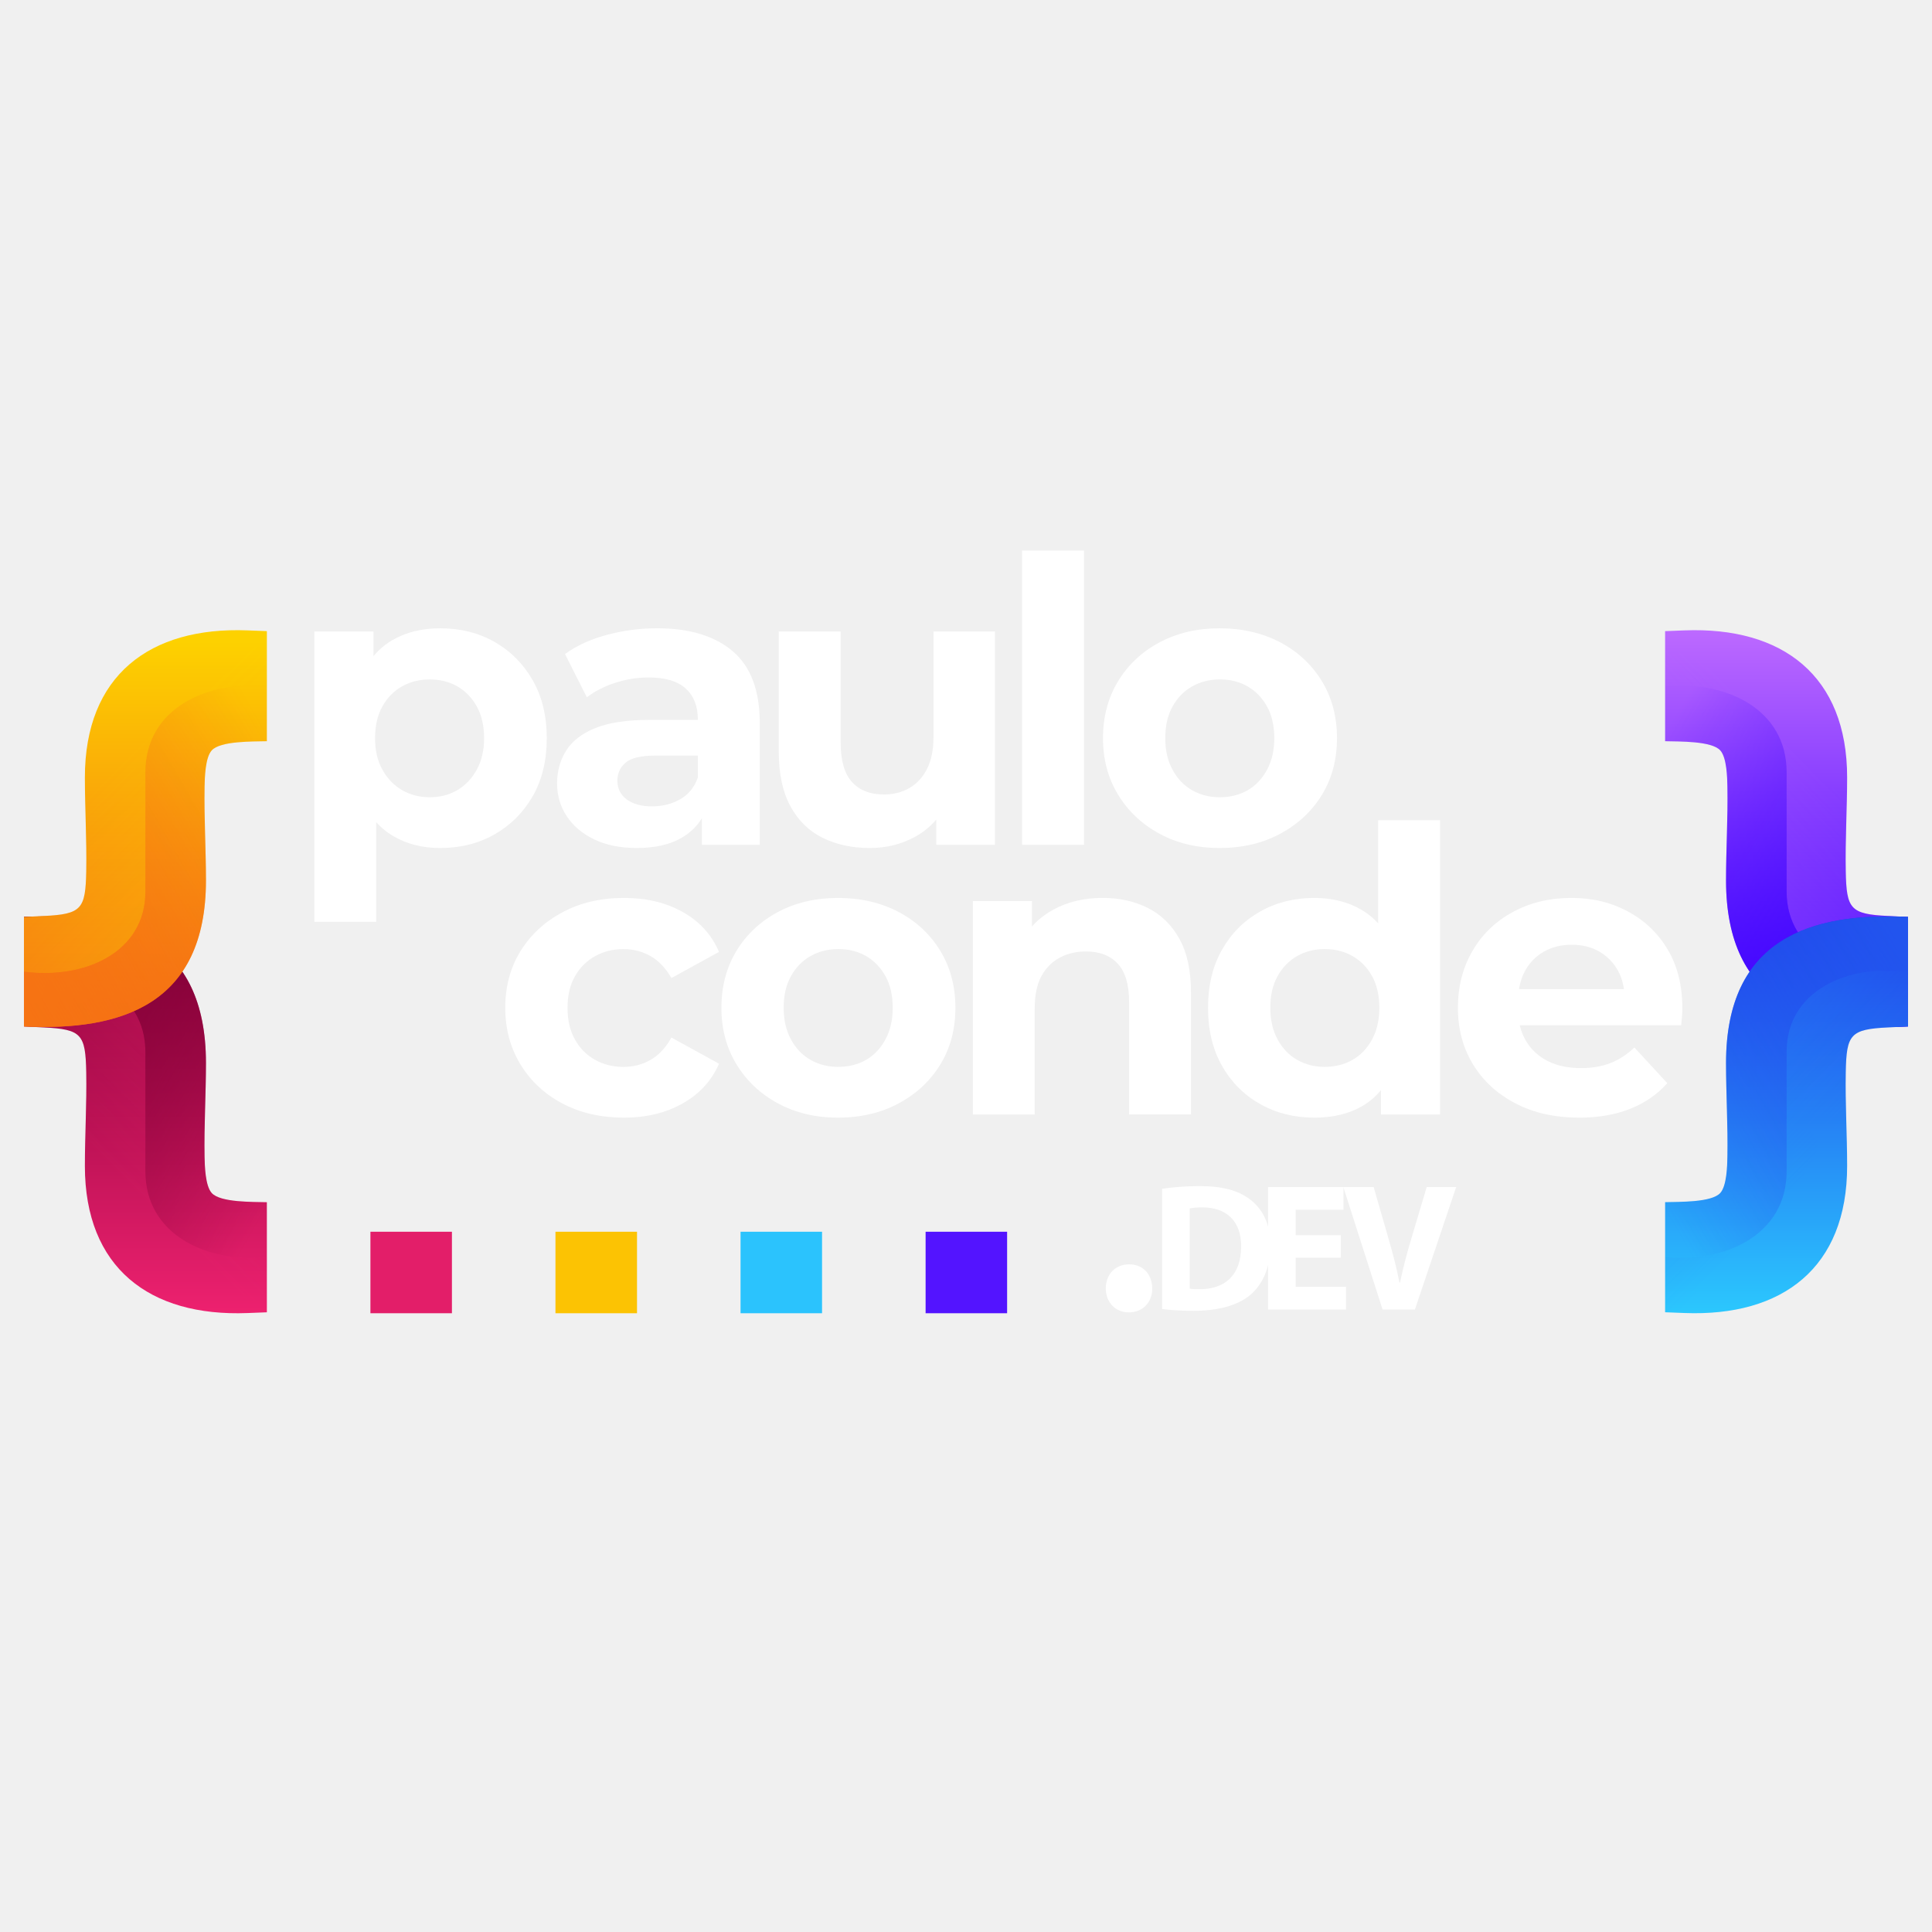
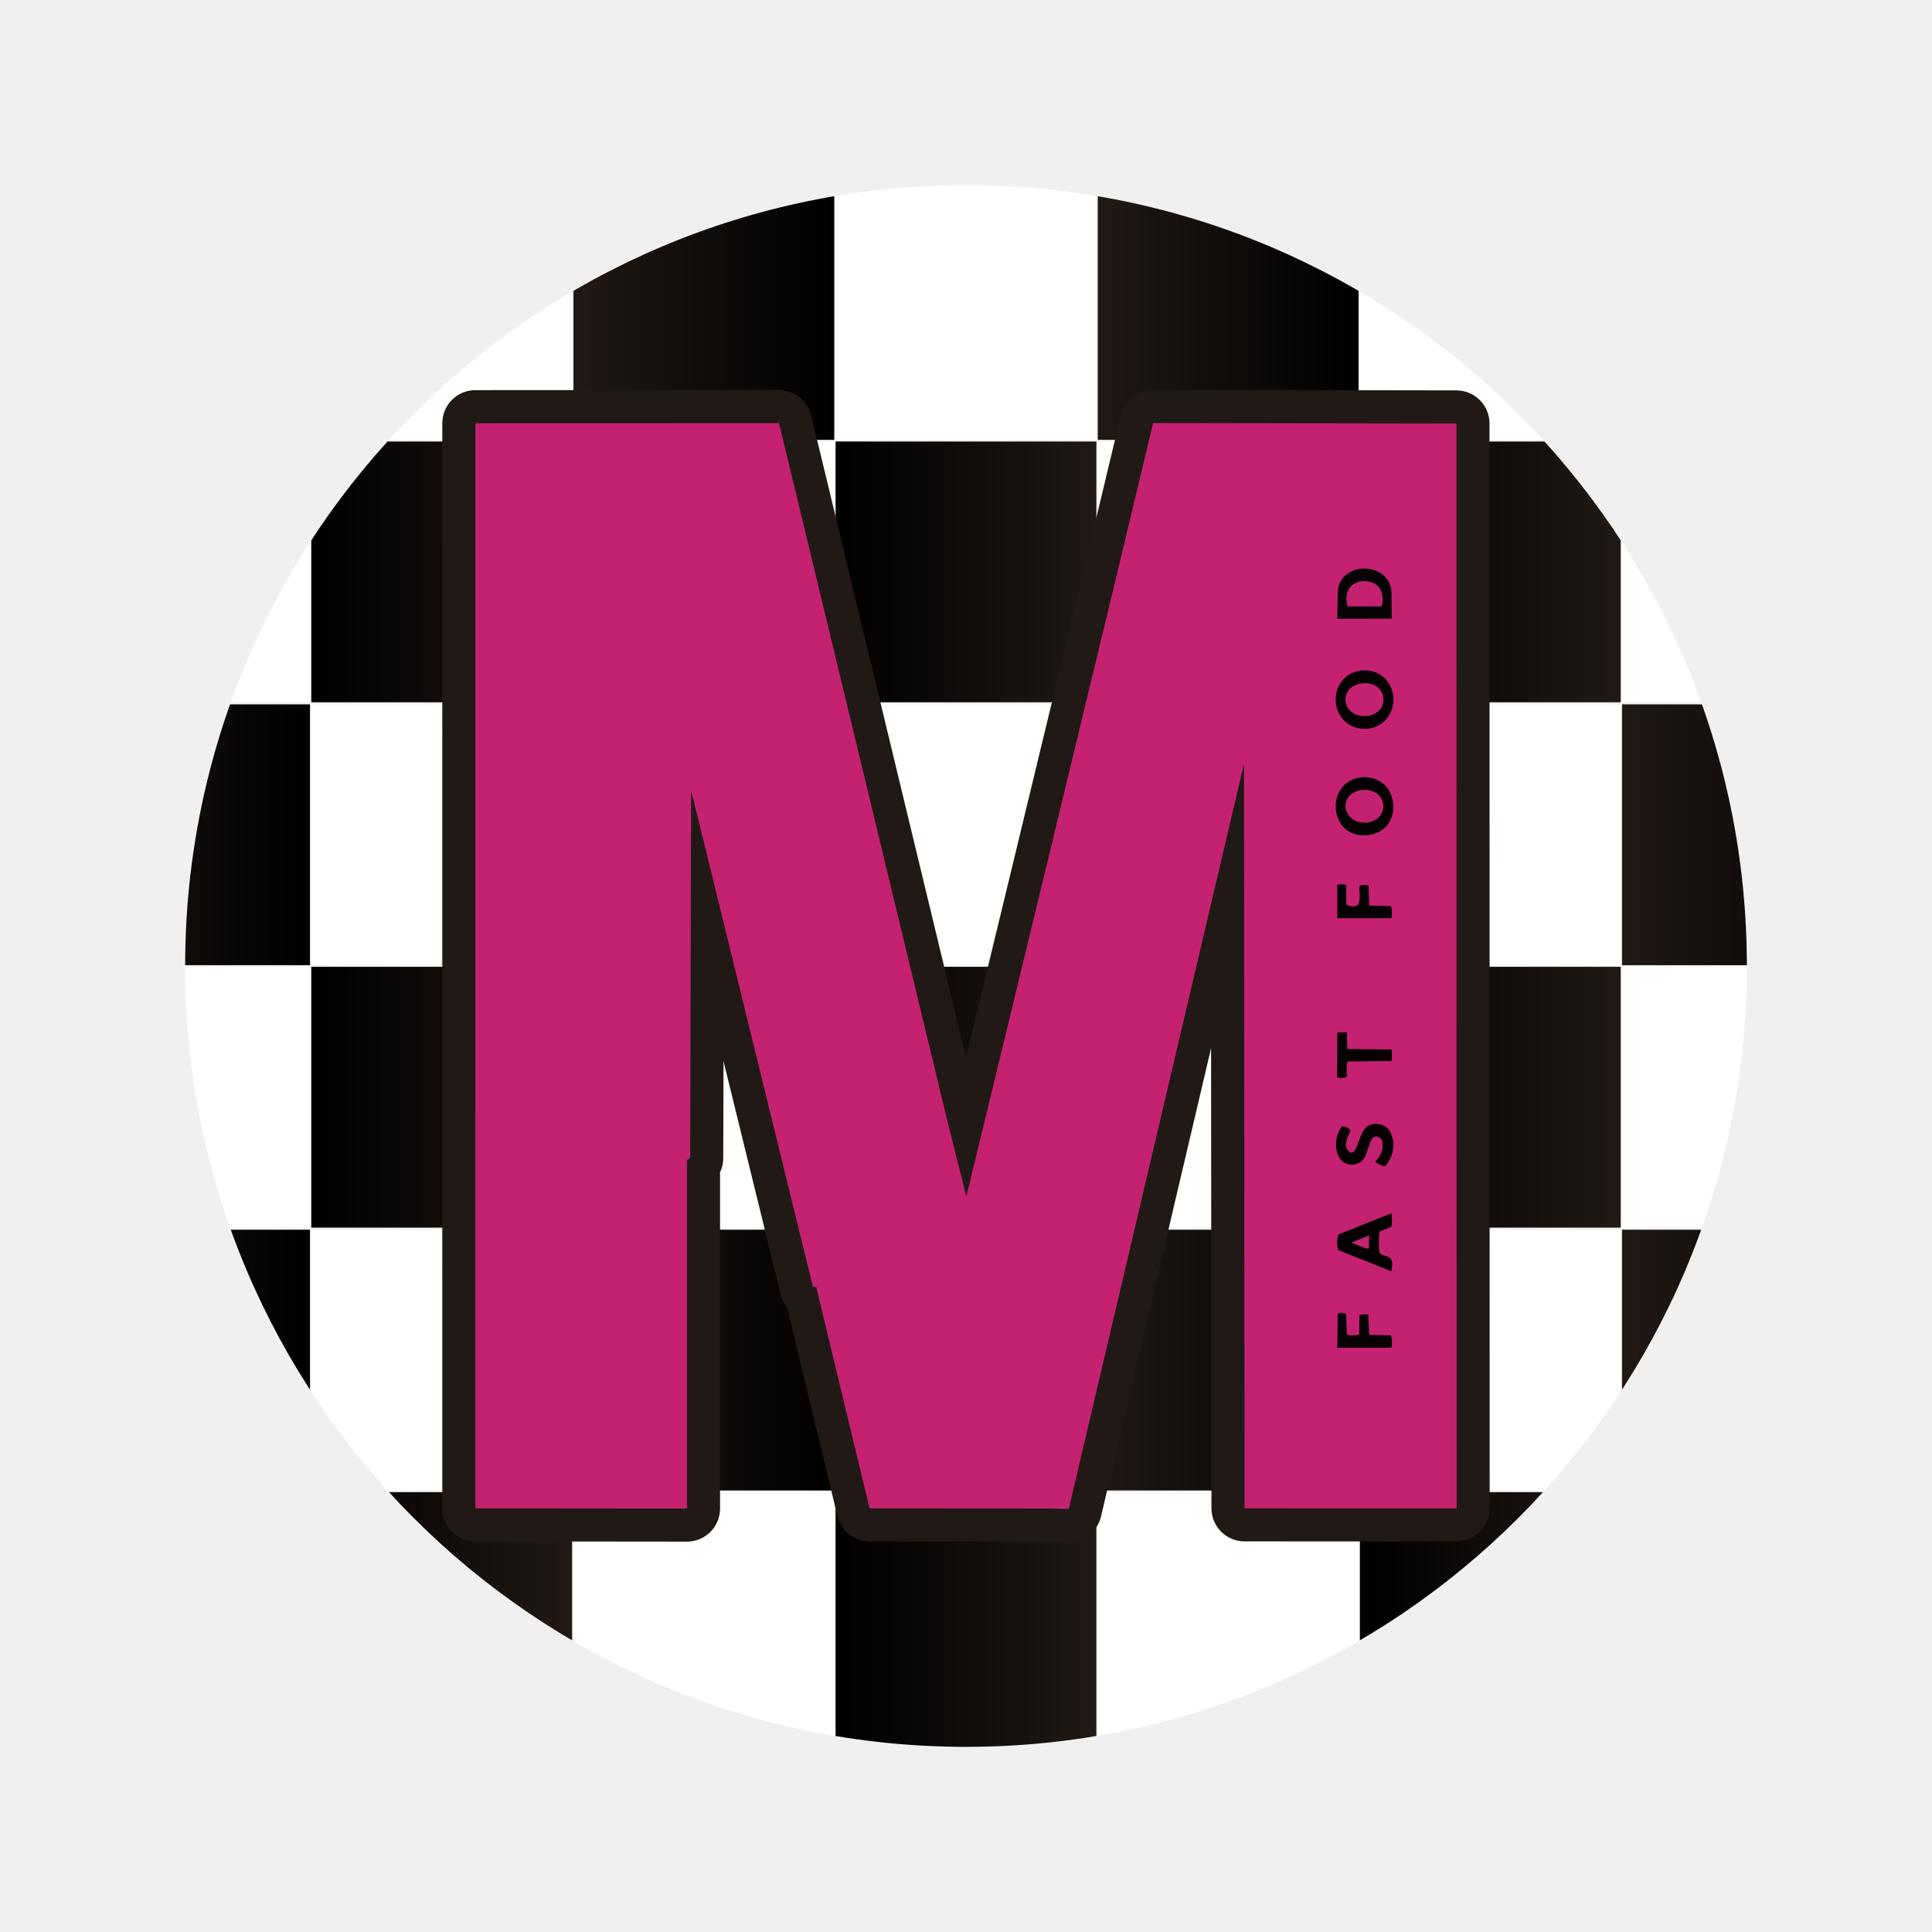
<svg xmlns="http://www.w3.org/2000/svg" xmlns:xlink="http://www.w3.org/1999/xlink" id="Layer_1" data-name="Layer 1" viewBox="0 0 1080 1080">
  <defs>
    <style>
      .cls-1 {
-         mask: url(#mask);
+         fill: none;
      }

      .cls-2 {
-         fill: #f67313;
-       }
- 
-       .cls-2, .cls-3, .cls-4, .cls-5, .cls-6, .cls-7, .cls-8, .cls-9 {
-         fill-rule: evenodd;
+         fill: #070203;
+       }
+ 
+       .cls-3 {
+         fill: #070102;
+       }
+ 
+       .cls-4 {
+         fill: #080103;
+       }
+ 
+       .cls-5 {
+         fill: #fff;
+       }
+ 
+       .cls-6 {
+         fill: url(#Degradado_sin_nombre_214);
+       }
+ 
+       .cls-7 {
+         fill: url(#Degradado_sin_nombre_214-14);
+       }
+ 
+       .cls-8 {
+         fill: url(#Degradado_sin_nombre_214-13);
+       }
+ 
+       .cls-9 {
+         fill: url(#Degradado_sin_nombre_214-12);
      }

      .cls-10 {
-         fill: #2bc3fd;
+         fill: url(#Degradado_sin_nombre_214-11);
      }

      .cls-11 {
-         fill: url(#linear-gradient-8);
+         fill: url(#Degradado_sin_nombre_214-15);
      }

      .cls-12 {
-         fill: url(#linear-gradient-7);
+         fill: url(#Degradado_sin_nombre_214-18);
      }

      .cls-13 {
-         fill: url(#linear-gradient-5);
+         fill: url(#Degradado_sin_nombre_214-17);
      }

      .cls-14 {
-         fill: url(#linear-gradient-6);
+         fill: url(#Degradado_sin_nombre_214-16);
      }

      .cls-15 {
-         fill: url(#linear-gradient-9);
+         fill: url(#Degradado_sin_nombre_214-21);
      }

      .cls-16 {
-         fill: url(#linear-gradient-4);
+         fill: url(#Degradado_sin_nombre_214-20);
      }

      .cls-17 {
-         fill: url(#linear-gradient-3);
+         fill: url(#Degradado_sin_nombre_214-10);
      }

      .cls-18 {
-         fill: url(#linear-gradient-2);
+         fill: url(#Degradado_sin_nombre_214-19);
      }

      .cls-19 {
-         fill: url(#linear-gradient);
+         fill: #090204;
      }

      .cls-20 {
-         mask: url(#mask-2);
+         fill: #c42271;
      }

      .cls-21 {
-         mask: url(#mask-3);
+         fill: #050102;
      }

      .cls-22 {
-         mask: url(#mask-4);
+         fill: #211915;
      }

      .cls-23 {
-         mask: url(#mask-5);
+         fill: url(#Degradado_sin_nombre_214-8);
      }

      .cls-24 {
-         mask: url(#mask-7);
+         fill: url(#Degradado_sin_nombre_214-7);
      }

      .cls-25 {
-         mask: url(#mask-6);
+         fill: url(#Degradado_sin_nombre_214-6);
      }

      .cls-26 {
-         mask: url(#mask-1);
-       }
- 
-       .cls-3 {
-         fill: #830037;
-       }
- 
-       .cls-4 {
-         fill: #2684f5;
+         fill: url(#Degradado_sin_nombre_214-4);
      }

      .cls-27 {
-         clip-path: url(#clippath-1);
+         fill: url(#Degradado_sin_nombre_214-5);
      }

      .cls-28 {
-         clip-path: url(#clippath-3);
+         fill: url(#Degradado_sin_nombre_214-3);
      }

      .cls-29 {
-         clip-path: url(#clippath-2);
+         fill: url(#Degradado_sin_nombre_214-2);
      }

      .cls-30 {
-         fill: #fcc303;
+         fill: url(#Degradado_sin_nombre_214-9);
      }

      .cls-31 {
-         fill: #fff;
+         fill: #070103;
      }

      .cls-32 {
-         clip-rule: evenodd;
-         fill: none;
-       }
- 
-       .cls-33 {
-         fill: url(#linear-gradient-10);
-       }
- 
-       .cls-34 {
-         fill: url(#linear-gradient-11);
-       }
- 
-       .cls-35 {
-         fill: url(#linear-gradient-12);
-       }
- 
-       .cls-5 {
-         fill: #eb206e;
-       }
- 
-       .cls-36 {
-         fill: #e31e69;
-       }
- 
-       .cls-6 {
-         fill: #25e;
-       }
- 
-       .cls-7 {
-         fill: #4004ff;
-       }
- 
-       .cls-8 {
-         fill: #b866ff;
-       }
- 
-       .cls-37 {
-         fill: #5314ff;
-       }
- 
-       .cls-38 {
        clip-path: url(#clippath);
-       }
- 
-       .cls-9 {
-         fill: #fdd000;
      }
    </style>
    <clipPath id="clippath">
-       <path class="cls-32" d="M13.39,512.58v61.22l11.08.54c21.22,1.01,23.33,3.87,23.74,25.06.31,17.34-.76,34.99-.76,52.42,0,56.82,36.12,84.32,90.96,82.18l10.77-.42v-61.54c-7.82-.23-26.04.25-30.86-5.17-3.61-4.06-3.85-15.16-3.97-20.22-.31-17.33.78-34.99.78-52.42,0-69.46-47.42-84.28-101.74-81.65" />
+       <circle class="cls-1" cx="540" cy="540" r="436.5" />
    </clipPath>
-     <linearGradient id="linear-gradient" x1="-1259.2" y1="586.36" x2="-1259.2" y2="366.56" gradientTransform="translate(-1177.91 1100.66) rotate(-180)" gradientUnits="userSpaceOnUse">
-       <stop offset="0" stop-color="#820036" />
-       <stop offset="1" stop-color="#ed216f" />
-     </linearGradient>
-     <linearGradient id="linear-gradient-2" x1="-1517.02" y1="1001.93" x2="-1337.27" y2="822.18" gradientTransform="translate(-1273.92 1478.39) rotate(-180)" gradientUnits="userSpaceOnUse">
-       <stop offset="0" stop-color="#fff" />
+     <linearGradient id="Degradado_sin_nombre_214" data-name="Degradado sin nombre 214" x1="27.5" y1="172.99" x2="173.27" y2="172.99" gradientUnits="userSpaceOnUse">
+       <stop offset="0" stop-color="#211915" />
      <stop offset="1" stop-color="#000" />
    </linearGradient>
-     <mask id="mask" x="13.39" y="542.42" width="135.79" height="191.69" maskUnits="userSpaceOnUse">
-       <rect class="cls-18" x="13.39" y="542.42" width="135.79" height="191.69" />
-     </mask>
-     <linearGradient id="linear-gradient-3" x1="-1264.51" y1="920.9" x2="-1435.99" y2="821.96" gradientTransform="translate(-1273.92 1476.31) rotate(-180)" xlink:href="#linear-gradient-2" />
-     <mask id="mask-1" x="13.39" y="512.29" width="135.79" height="190.9" maskUnits="userSpaceOnUse">
-       <rect class="cls-17" x="13.39" y="512.29" width="135.79" height="190.9" />
-     </mask>
-     <clipPath id="clippath-1">
-       <path class="cls-32" d="M13.39,573.8v-61.22l11.08-.54c21.22-1.01,23.33-3.88,23.74-25.05.31-17.34-.76-35-.76-52.42,0-56.83,36.12-84.33,90.96-82.18l10.77.42v61.53c-7.82.23-26.04-.25-30.86,5.17-3.61,4.05-3.85,15.16-3.97,20.2-.31,17.34.78,35,.78,52.42,0,69.47-47.42,84.29-101.74,81.65" />
-     </clipPath>
-     <linearGradient id="linear-gradient-4" x1="-1259.2" y1="526.59" x2="-1259.2" y2="742.19" gradientTransform="translate(-1177.91 1100.66) rotate(-180)" gradientUnits="userSpaceOnUse">
-       <stop offset="0" stop-color="#f56b15" />
-       <stop offset="1" stop-color="#fdd100" />
-     </linearGradient>
-     <linearGradient id="linear-gradient-5" x1="-1517.05" y1="855.46" x2="-1337.3" y2="1035.06" gradientTransform="translate(-1273.92 1465.28) rotate(-180)" xlink:href="#linear-gradient-2" />
-     <mask id="mask-2" x="13.39" y="352.27" width="135.79" height="191.68" maskUnits="userSpaceOnUse">
-       <rect class="cls-13" x="13.39" y="352.27" width="135.79" height="191.68" />
-     </mask>
-     <linearGradient id="linear-gradient-6" x1="-1264.5" y1="936.44" x2="-1435.99" y2="1035.39" gradientTransform="translate(-1273.92 1467.41) rotate(-180)" xlink:href="#linear-gradient-2" />
-     <mask id="mask-3" x="13.39" y="383.18" width="135.79" height="190.91" maskUnits="userSpaceOnUse">
-       <rect class="cls-14" x="13.39" y="383.18" width="135.79" height="190.91" />
-     </mask>
-     <clipPath id="clippath-2">
-       <path class="cls-32" d="M1066.61,573.8v-61.22l-11.09-.54c-21.23-1.02-23.34-3.88-23.73-25.06-.33-17.34.77-35,.77-52.41,0-56.83-36.12-84.33-90.97-82.18l-10.78.42v61.53c7.81.23,26.05-.25,30.87,5.17,3.61,4.05,3.86,15.16,3.95,20.2.33,17.34-.77,35-.77,52.42,0,69.47,47.43,84.29,101.74,81.65" />
-     </clipPath>
-     <linearGradient id="linear-gradient-7" x1="-2176.62" y1="526.45" x2="-2176.62" y2="747.71" gradientTransform="translate(-1177.91 1100.66) rotate(-180)" gradientUnits="userSpaceOnUse">
-       <stop offset="0" stop-color="#3a00ff" />
-       <stop offset="1" stop-color="#bc69ff" />
-     </linearGradient>
-     <linearGradient id="linear-gradient-8" x1="-2038.68" y1="855.45" x2="-2218.44" y2="1035.07" gradientTransform="translate(-1201.82 1465.28) rotate(-180)" xlink:href="#linear-gradient-2" />
-     <mask id="mask-4" x="930.81" y="352.26" width="135.79" height="191.69" maskUnits="userSpaceOnUse">
-       <rect class="cls-11" x="930.81" y="352.26" width="135.79" height="191.68" />
-     </mask>
-     <linearGradient id="linear-gradient-9" x1="-2291.23" y1="936.45" x2="-2119.74" y2="1035.4" gradientTransform="translate(-1201.82 1467.41) rotate(-180)" xlink:href="#linear-gradient-2" />
-     <mask id="mask-5" x="930.81" y="383.17" width="135.79" height="190.91" maskUnits="userSpaceOnUse">
-       <rect class="cls-15" x="930.81" y="383.18" width="135.79" height="190.91" />
-     </mask>
-     <clipPath id="clippath-3">
-       <path class="cls-32" d="M1066.61,512.58v61.22l-11.09.53c-21.23,1.01-23.34,3.88-23.73,25.06-.33,17.34.77,35,.77,52.42,0,56.82-36.12,84.32-90.97,82.17l-10.78-.42v-61.55c7.81-.23,26.05.26,30.87-5.16,3.61-4.06,3.86-15.17,3.95-20.22.33-17.34-.77-34.99-.77-52.42,0-69.46,47.43-84.3,101.74-81.65" />
-     </clipPath>
-     <linearGradient id="linear-gradient-10" x1="-2176.62" y1="613.64" x2="-2176.62" y2="350.17" gradientTransform="translate(-1177.91 1100.66) rotate(-180)" gradientUnits="userSpaceOnUse">
-       <stop offset="0" stop-color="#1e27e8" />
-       <stop offset="1" stop-color="#2cd2ff" />
-     </linearGradient>
-     <linearGradient id="linear-gradient-11" x1="-2291.23" y1="920.91" x2="-2119.74" y2="821.96" gradientTransform="translate(-1201.82 1476.31) rotate(-180)" xlink:href="#linear-gradient-2" />
-     <mask id="mask-6" x="930.81" y="512.28" width="135.79" height="190.91" maskUnits="userSpaceOnUse">
-       <rect class="cls-34" x="930.81" y="512.28" width="135.79" height="190.91" />
-     </mask>
-     <linearGradient id="linear-gradient-12" x1="-2038.73" y1="1001.93" x2="-2218.48" y2="822.18" gradientTransform="translate(-1201.82 1478.39) rotate(-180)" xlink:href="#linear-gradient-2" />
-     <mask id="mask-7" x="930.81" y="542.42" width="135.79" height="191.69" maskUnits="userSpaceOnUse">
-       <rect class="cls-35" x="930.81" y="542.42" width="135.79" height="191.69" />
-     </mask>
+     <linearGradient id="Degradado_sin_nombre_214-2" data-name="Degradado sin nombre 214" y1="466.65" y2="466.65" xlink:href="#Degradado_sin_nombre_214" />
+     <linearGradient id="Degradado_sin_nombre_214-3" data-name="Degradado sin nombre 214" y1="760.3" y2="760.3" xlink:href="#Degradado_sin_nombre_214" />
+     <linearGradient id="Degradado_sin_nombre_214-4" data-name="Degradado sin nombre 214" x1="-5834.13" y1="3677.59" x2="-5688.36" y2="3677.59" gradientTransform="translate(6008.169 -2770.576)" xlink:href="#Degradado_sin_nombre_214" />
+     <linearGradient id="Degradado_sin_nombre_214-5" data-name="Degradado sin nombre 214" x1="-5834.13" y1="3971.25" x2="-5688.36" y2="3971.25" gradientTransform="translate(6008.169 -3357.893)" xlink:href="#Degradado_sin_nombre_214" />
+     <linearGradient id="Degradado_sin_nombre_214-6" data-name="Degradado sin nombre 214" x1="-5834.13" y1="4264.9" x2="-5688.36" y2="4264.9" gradientTransform="translate(6008.169 -3945.209)" xlink:href="#Degradado_sin_nombre_214" />
+     <linearGradient id="Degradado_sin_nombre_214-7" data-name="Degradado sin nombre 214" x1="320.58" x2="466.34" xlink:href="#Degradado_sin_nombre_214" />
+     <linearGradient id="Degradado_sin_nombre_214-8" data-name="Degradado sin nombre 214" x1="320.58" y1="466.65" x2="466.34" y2="466.65" xlink:href="#Degradado_sin_nombre_214" />
+     <linearGradient id="Degradado_sin_nombre_214-9" data-name="Degradado sin nombre 214" x1="320.58" y1="760.3" x2="466.34" y2="760.3" xlink:href="#Degradado_sin_nombre_214" />
+     <linearGradient id="Degradado_sin_nombre_214-10" data-name="Degradado sin nombre 214" x1="-5541.05" y1="3677.59" x2="-5395.28" y2="3677.59" gradientTransform="translate(6008.169 -2770.576)" xlink:href="#Degradado_sin_nombre_214" />
+     <linearGradient id="Degradado_sin_nombre_214-11" data-name="Degradado sin nombre 214" x1="-5541.05" y1="3971.25" x2="-5395.28" y2="3971.25" gradientTransform="translate(6008.169 -3357.893)" xlink:href="#Degradado_sin_nombre_214" />
+     <linearGradient id="Degradado_sin_nombre_214-12" data-name="Degradado sin nombre 214" x1="-5541.05" y1="4264.9" x2="-5395.28" y2="4264.9" gradientTransform="translate(6008.169 -3945.209)" xlink:href="#Degradado_sin_nombre_214" />
+     <linearGradient id="Degradado_sin_nombre_214-13" data-name="Degradado sin nombre 214" x1="613.66" x2="759.42" xlink:href="#Degradado_sin_nombre_214" />
+     <linearGradient id="Degradado_sin_nombre_214-14" data-name="Degradado sin nombre 214" x1="613.66" y1="466.65" x2="759.42" y2="466.65" xlink:href="#Degradado_sin_nombre_214" />
+     <linearGradient id="Degradado_sin_nombre_214-15" data-name="Degradado sin nombre 214" x1="613.66" y1="760.3" x2="759.42" y2="760.3" xlink:href="#Degradado_sin_nombre_214" />
+     <linearGradient id="Degradado_sin_nombre_214-16" data-name="Degradado sin nombre 214" x1="-5247.97" y1="3677.59" x2="-5102.2" y2="3677.59" gradientTransform="translate(6008.169 -2770.576)" xlink:href="#Degradado_sin_nombre_214" />
+     <linearGradient id="Degradado_sin_nombre_214-17" data-name="Degradado sin nombre 214" x1="-5247.97" y1="3971.25" x2="-5102.2" y2="3971.25" gradientTransform="translate(6008.169 -3357.893)" xlink:href="#Degradado_sin_nombre_214" />
+     <linearGradient id="Degradado_sin_nombre_214-18" data-name="Degradado sin nombre 214" x1="-5247.97" y1="4264.9" x2="-5102.2" y2="4264.9" gradientTransform="translate(6008.169 -3945.209)" xlink:href="#Degradado_sin_nombre_214" />
+     <linearGradient id="Degradado_sin_nombre_214-19" data-name="Degradado sin nombre 214" x1="906.73" x2="1052.5" xlink:href="#Degradado_sin_nombre_214" />
+     <linearGradient id="Degradado_sin_nombre_214-20" data-name="Degradado sin nombre 214" x1="906.73" y1="466.65" x2="1052.5" y2="466.65" xlink:href="#Degradado_sin_nombre_214" />
+     <linearGradient id="Degradado_sin_nombre_214-21" data-name="Degradado sin nombre 214" x1="906.73" y1="760.3" x2="1052.5" y2="760.3" xlink:href="#Degradado_sin_nombre_214" />
  </defs>
-   <g>
-     <path class="cls-31" d="M175.73,515.28v-162.29h33.03v24.39l-.67,35.47,2.22,35.25v67.18h-34.59ZM246.01,474.04c-9.9,0-18.62-2.22-26.16-6.65-7.54-4.43-13.41-11.2-17.62-20.29s-6.32-20.58-6.32-34.47,2-25.57,5.99-34.59c3.99-9.01,9.79-15.74,17.4-20.17,7.61-4.43,16.52-6.65,26.72-6.65,11.38,0,21.54,2.55,30.48,7.65,8.94,5.1,16.04,12.23,21.28,21.39,5.24,9.17,7.87,19.95,7.87,32.37s-2.63,23.39-7.87,32.48c-5.25,9.09-12.34,16.18-21.28,21.28-8.94,5.1-19.1,7.65-30.48,7.65ZM240.25,445.66c5.76,0,10.9-1.33,15.41-3.99,4.51-2.66,8.13-6.46,10.86-11.42,2.73-4.95,4.1-10.83,4.1-17.62s-1.37-12.86-4.1-17.74c-2.74-4.88-6.36-8.61-10.86-11.2-4.51-2.58-9.64-3.88-15.41-3.88s-10.94,1.3-15.52,3.88c-4.58,2.59-8.24,6.32-10.97,11.2-2.74,4.88-4.1,10.79-4.1,17.74s1.36,12.67,4.1,17.62c2.73,4.95,6.39,8.76,10.97,11.42,4.58,2.66,9.75,3.99,15.52,3.99Z" />
-     <path class="cls-31" d="M355.97,474.04c-9.17,0-17.07-1.59-23.72-4.77-6.65-3.18-11.79-7.5-15.41-12.97-3.62-5.47-5.43-11.6-5.43-18.4s1.74-13.12,5.21-18.51c3.47-5.39,8.98-9.57,16.52-12.53,7.54-2.96,17.44-4.43,29.71-4.43h31.48v19.95h-27.93c-8.13,0-13.71,1.33-16.74,3.99-3.03,2.66-4.54,5.99-4.54,9.98,0,4.43,1.74,7.95,5.21,10.53,3.47,2.59,8.16,3.88,14.08,3.88s11.2-1.33,15.85-3.99c4.66-2.66,7.94-6.72,9.87-12.19l5.32,16.18c-2.52,7.39-7.09,13.12-13.75,17.18-6.65,4.07-15.22,6.1-25.72,6.1ZM392.33,472.27v-23.28l-2.22-5.1v-41.68c0-7.39-2.26-13.15-6.76-17.29-4.51-4.14-11.42-6.21-20.73-6.21-6.36,0-12.6,1-18.73,2.99-6.13,2-11.42,4.69-15.85,8.09l-12.19-24.17c6.5-4.73,14.33-8.31,23.5-10.75,9.16-2.44,18.47-3.66,27.93-3.66,18.18,0,32.29,4.29,42.35,12.86,10.05,8.57,15.08,21.95,15.08,40.13v68.06h-32.37Z" />
-     <path class="cls-31" d="M486.33,474.04c-10.05,0-18.92-1.92-26.6-5.76-7.69-3.84-13.67-9.75-17.96-17.74-4.29-7.98-6.43-18.03-6.43-30.15v-67.4h34.59v62.08c0,10.05,2.11,17.4,6.32,22.06,4.21,4.66,10.16,6.98,17.85,6.98,5.32,0,10.05-1.18,14.19-3.55,4.14-2.36,7.43-5.91,9.87-10.64,2.44-4.73,3.66-10.64,3.66-17.74v-59.19h34.36v119.28h-32.81v-33.03l5.99,9.75c-4.14,8.28-10.05,14.52-17.74,18.73-7.69,4.21-16.11,6.32-25.27,6.32Z" />
-     <path class="cls-31" d="M571.35,472.27v-164.5h34.59v164.5h-34.59Z" />
-     <path class="cls-31" d="M681.76,474.04c-12.56,0-23.76-2.66-33.59-7.98-9.83-5.32-17.55-12.6-23.17-21.84-5.62-9.24-8.42-19.77-8.42-31.59s2.81-22.58,8.42-31.81c5.62-9.23,13.34-16.48,23.17-21.73,9.83-5.24,21.02-7.87,33.59-7.87s24.02,2.63,33.92,7.87c9.9,5.25,17.66,12.49,23.28,21.73,5.62,9.24,8.42,19.84,8.42,31.81s-2.81,22.54-8.42,31.7c-5.62,9.17-13.38,16.41-23.28,21.73-9.9,5.32-21.21,7.98-33.92,7.98ZM681.76,445.66c5.91,0,11.12-1.29,15.63-3.88,4.51-2.58,8.13-6.39,10.86-11.42,2.73-5.02,4.1-10.94,4.1-17.74s-1.37-12.86-4.1-17.74c-2.74-4.88-6.36-8.61-10.86-11.2-4.51-2.58-9.64-3.88-15.41-3.88s-10.94,1.3-15.52,3.88c-4.58,2.59-8.24,6.32-10.97,11.2-2.74,4.88-4.1,10.79-4.1,17.74s1.36,12.71,4.1,17.74c2.73,5.03,6.39,8.83,10.97,11.42,4.58,2.59,9.68,3.88,15.3,3.88Z" />
+   <g class="cls-32">
+     <g>
+       <g>
+         <rect class="cls-5" x="27.5" y="246.81" width="145.77" height="145.77" />
+         <rect class="cls-5" x="27.5" y="540.47" width="145.77" height="145.77" />
+         <rect class="cls-5" x="27.5" y="834.13" width="145.77" height="145.77" />
+         <rect class="cls-5" x="174.04" y="687.42" width="145.77" height="145.77" transform="translate(493.8403 1520.61) rotate(-180)" />
+         <rect class="cls-5" x="174.04" y="393.76" width="145.77" height="145.77" transform="translate(493.84 933.29) rotate(-180)" />
+         <rect class="cls-5" x="174.04" y="100.1" width="145.77" height="145.77" transform="translate(493.84 345.98) rotate(-180)" />
+         <rect class="cls-5" x="320.58" y="246.81" width="145.77" height="145.77" />
+         <rect class="cls-5" x="320.58" y="540.47" width="145.77" height="145.77" />
+         <rect class="cls-5" x="320.58" y="834.13" width="145.77" height="145.77" />
+         <rect class="cls-5" x="467.12" y="687.42" width="145.77" height="145.77" transform="translate(1080 1520.61) rotate(-180)" />
+         <rect class="cls-5" x="467.12" y="393.76" width="145.77" height="145.77" transform="translate(1080 933.2934) rotate(-180)" />
+         <rect class="cls-5" x="467.12" y="100.1" width="145.77" height="145.77" transform="translate(1080 345.977) rotate(-180)" />
+         <rect class="cls-5" x="613.66" y="246.81" width="145.77" height="145.77" />
+         <rect class="cls-5" x="613.66" y="540.47" width="145.77" height="145.77" />
+         <rect class="cls-5" x="613.66" y="834.13" width="145.77" height="145.77" />
+         <rect class="cls-5" x="760.19" y="687.42" width="145.77" height="145.77" transform="translate(1666.16 1520.61) rotate(-180)" />
+         <rect class="cls-5" x="760.19" y="393.76" width="145.77" height="145.77" transform="translate(1666.16 933.2934) rotate(-180)" />
+         <rect class="cls-5" x="760.19" y="100.1" width="145.77" height="145.77" transform="translate(1666.16 345.977) rotate(-180)" />
+         <rect class="cls-5" x="906.73" y="246.81" width="145.77" height="145.77" />
+         <rect class="cls-5" x="906.73" y="540.47" width="145.77" height="145.77" />
+         <rect class="cls-5" x="906.73" y="834.13" width="145.77" height="145.77" />
+       </g>
+       <g>
+         <rect class="cls-6" x="27.5" y="100.1" width="145.77" height="145.77" />
+         <rect class="cls-29" x="27.5" y="393.76" width="145.77" height="145.77" />
+         <rect class="cls-28" x="27.5" y="687.42" width="145.77" height="145.77" />
+         <rect class="cls-26" x="174.04" y="834.13" width="145.77" height="145.77" transform="translate(493.8403 1814.023) rotate(-180)" />
+         <rect class="cls-27" x="174.04" y="540.47" width="145.77" height="145.77" transform="translate(493.8403 1226.707) rotate(-180)" />
+         <rect class="cls-25" x="174.04" y="246.81" width="145.77" height="145.77" transform="translate(493.84 639.39) rotate(-180)" />
+         <rect class="cls-24" x="320.58" y="100.1" width="145.77" height="145.77" />
+         <rect class="cls-23" x="320.58" y="393.76" width="145.77" height="145.77" />
+         <rect class="cls-30" x="320.58" y="687.42" width="145.77" height="145.77" />
+         <rect class="cls-17" x="467.12" y="834.13" width="145.77" height="145.77" transform="translate(1080 1814.023) rotate(-180)" />
+         <rect class="cls-10" x="467.12" y="540.47" width="145.77" height="145.77" transform="translate(1080 1226.707) rotate(-180)" />
+         <rect class="cls-9" x="467.12" y="246.81" width="145.77" height="145.77" transform="translate(1080 639.3902) rotate(-180)" />
+         <rect class="cls-8" x="613.66" y="100.1" width="145.77" height="145.77" />
+         <rect class="cls-7" x="613.66" y="393.76" width="145.77" height="145.77" />
+         <rect class="cls-11" x="613.66" y="687.42" width="145.77" height="145.77" />
+         <rect class="cls-14" x="760.19" y="834.13" width="145.77" height="145.77" transform="translate(1666.16 1814.023) rotate(-180)" />
+         <rect class="cls-13" x="760.19" y="540.47" width="145.77" height="145.77" transform="translate(1666.16 1226.707) rotate(-180)" />
+         <rect class="cls-12" x="760.19" y="246.81" width="145.77" height="145.77" transform="translate(1666.16 639.3902) rotate(-180)" />
+         <rect class="cls-18" x="906.73" y="100.1" width="145.77" height="145.77" />
+         <rect class="cls-16" x="906.73" y="393.76" width="145.77" height="145.77" />
+         <rect class="cls-15" x="906.73" y="687.42" width="145.77" height="145.77" />
+       </g>
+     </g>
  </g>
  <g>
-     <path class="cls-31" d="M348.73,624.77c-12.86,0-24.28-2.62-34.25-7.87-9.98-5.24-17.81-12.53-23.5-21.84-5.69-9.31-8.54-19.88-8.54-31.7s2.84-22.54,8.54-31.7c5.69-9.16,13.52-16.41,23.5-21.73s21.39-7.98,34.25-7.98,23.54,2.63,32.92,7.87c9.38,5.25,16.15,12.68,20.29,22.28l-26.6,14.63c-3.25-5.62-7.17-9.72-11.75-12.3-4.58-2.58-9.61-3.88-15.08-3.88-5.76,0-11.01,1.3-15.74,3.88-4.73,2.59-8.5,6.32-11.31,11.2-2.81,4.88-4.21,10.79-4.21,17.74s1.4,12.9,4.21,17.85c2.81,4.95,6.58,8.72,11.31,11.31,4.73,2.59,9.98,3.88,15.74,3.88,5.47,0,10.49-1.29,15.08-3.88,4.58-2.58,8.5-6.76,11.75-12.53l26.6,14.63c-4.14,9.46-10.9,16.85-20.29,22.17-9.39,5.32-20.36,7.98-32.92,7.98Z" />
-     <path class="cls-31" d="M468.45,624.77c-12.56,0-23.76-2.66-33.59-7.98-9.83-5.32-17.55-12.6-23.17-21.84-5.62-9.24-8.42-19.77-8.42-31.59s2.81-22.58,8.42-31.81c5.62-9.23,13.34-16.48,23.17-21.73,9.83-5.24,21.02-7.87,33.59-7.87s24.02,2.63,33.92,7.87c9.9,5.25,17.66,12.49,23.28,21.73,5.62,9.24,8.42,19.84,8.42,31.81s-2.81,22.54-8.42,31.7c-5.62,9.17-13.38,16.41-23.28,21.73-9.9,5.32-21.21,7.98-33.92,7.98ZM468.45,596.39c5.91,0,11.12-1.29,15.63-3.88,4.51-2.58,8.13-6.39,10.86-11.42,2.73-5.02,4.1-10.94,4.1-17.74s-1.37-12.86-4.1-17.74c-2.74-4.88-6.36-8.61-10.86-11.2-4.51-2.58-9.64-3.88-15.41-3.88s-10.94,1.3-15.52,3.88c-4.58,2.59-8.24,6.32-10.97,11.2-2.74,4.88-4.1,10.79-4.1,17.74s1.36,12.71,4.1,17.74c2.73,5.03,6.39,8.83,10.97,11.42,4.58,2.59,9.68,3.88,15.3,3.88Z" />
-     <path class="cls-31" d="M543.83,623v-119.28h33.03v33.03l-6.21-9.98c4.29-7.98,10.42-14.11,18.4-18.4,7.98-4.29,17.07-6.43,27.27-6.43,9.46,0,17.92,1.88,25.38,5.65,7.46,3.77,13.34,9.53,17.63,17.29,4.29,7.76,6.43,17.7,6.43,29.82v68.28h-34.59v-62.96c0-9.61-2.11-16.7-6.32-21.28-4.21-4.58-10.16-6.87-17.85-6.87-5.47,0-10.39,1.19-14.74,3.55-4.36,2.37-7.76,5.84-10.2,10.42-2.44,4.58-3.66,10.64-3.66,18.18v58.97h-34.59Z" />
-     <path class="cls-31" d="M734.71,624.77c-11.23,0-21.36-2.55-30.37-7.65-9.02-5.1-16.11-12.23-21.28-21.39-5.18-9.16-7.76-19.95-7.76-32.37s2.58-23.2,7.76-32.37c5.17-9.16,12.27-16.29,21.28-21.39,9.01-5.1,19.14-7.65,30.37-7.65,10.05,0,18.84,2.22,26.38,6.65,7.54,4.43,13.38,11.16,17.51,20.17,4.14,9.02,6.21,20.55,6.21,34.59s-2,25.42-5.99,34.59c-3.99,9.17-9.72,15.93-17.18,20.29-7.46,4.36-16.44,6.54-26.94,6.54ZM740.48,596.39c5.76,0,10.94-1.29,15.52-3.88,4.58-2.58,8.24-6.39,10.97-11.42,2.73-5.02,4.1-10.94,4.1-17.74s-1.37-12.86-4.1-17.74c-2.74-4.88-6.39-8.61-10.97-11.2-4.58-2.58-9.75-3.88-15.52-3.88s-10.72,1.3-15.3,3.88c-4.58,2.59-8.24,6.32-10.97,11.2-2.74,4.88-4.1,10.79-4.1,17.74s1.36,12.71,4.1,17.74c2.73,5.03,6.39,8.83,10.97,11.42,4.58,2.59,9.68,3.88,15.3,3.88ZM771.96,623v-24.39l.67-35.47-2.22-35.25v-69.39h34.59v164.5h-33.03Z" />
-     <path class="cls-31" d="M882.81,624.77c-13.6,0-25.5-2.66-35.69-7.98s-18.11-12.6-23.72-21.84c-5.62-9.24-8.42-19.77-8.42-31.59s2.7-22.39,8.09-31.7c5.39-9.31,12.93-16.59,22.61-21.84,9.68-5.24,20.58-7.87,32.7-7.87s22.21,2.52,31.59,7.54c9.38,5.03,16.81,12.12,22.28,21.28,5.47,9.17,8.2,20.17,8.2,33.03,0,1.33-.08,2.85-.22,4.54-.15,1.7-.3,3.29-.44,4.77h-96.88v-20.17h78.7l-13.52,5.99c.15-6.21-1.04-11.6-3.55-16.18-2.52-4.58-5.99-8.17-10.42-10.75-4.43-2.58-9.61-3.88-15.52-3.88s-11.12,1.3-15.63,3.88c-4.51,2.59-8.02,6.21-10.53,10.86-2.51,4.66-3.77,10.16-3.77,16.52v5.32c0,6.65,1.48,12.42,4.43,17.29,2.96,4.88,7.02,8.61,12.19,11.2,5.17,2.59,11.38,3.88,18.62,3.88,6.21,0,11.71-.96,16.52-2.88,4.8-1.92,9.2-4.8,13.19-8.65l18.4,19.95c-5.47,6.21-12.34,10.97-20.62,14.3-8.28,3.33-17.81,4.99-28.6,4.99Z" />
+     <path class="cls-22" d="M597.47,862.02c-.16,0-.32,0-.48,0l-10.18-.26-100.7-.07c-8.54,0-15.97-5.86-17.97-14.16l-21.33-88.31-6.81-28.41c-1.68-2.08-2.92-4.53-3.58-7.22l-31.97-130.34-.15,54.17c0,2.78-.64,5.47-1.79,7.9v187.96c.01,4.91-1.94,9.62-5.41,13.09-3.47,3.47-8.17,5.41-13.08,5.41h-.02l-118.29-.12c-10.21,0-18.48-8.29-18.48-18.5l.02-606.57c0-10.21,8.28-18.5,18.49-18.5l169.74-.05h0c8.55,0,15.98,5.85,17.98,14.16l86.54,358.8,20.5-84.56,44.94-186.01,21.13-88.28c1.99-8.32,9.43-14.19,17.99-14.19h.03l169.58.27c10.21.02,18.47,8.29,18.47,18.5l.09,606.44c0,4.91-1.95,9.61-5.42,13.08-3.47,3.47-8.18,5.42-13.08,5.42h0l-118.52-.02c-10.21,0-18.49-8.27-18.5-18.48l-.21-257.25-61.54,261.83c-1.97,8.38-9.44,14.27-18,14.27ZM284.24,824.69l81.29.08v-176.28c-.01-2.81.63-5.53,1.8-7.99l.53-198.73c.02-9.35,7.02-17.21,16.31-18.32,9.28-1.11,17.94,4.88,20.16,13.96l66.34,270.49c1.73,2.12,2.99,4.62,3.65,7.38l8.45,35.28,17.91,74.14,82.18.05,94.5-402.05c2.15-9.14,10.81-15.22,20.13-14.14,9.33,1.08,16.37,8.97,16.38,18.36l.33,397.74h81.54s-.08-569.45-.08-569.45l-136.49-.21-17.74,74.1-44.95,186.06-38.32,158.06c-2.01,8.27-9.4,14.11-17.91,14.14h-.07c-8.48,0-15.88-5.77-17.94-14l-11.12-44.38c-.01-.05-.03-.11-.04-.16l-90.15-373.76-136.67.04-.02,569.59Z" />
+     <polygon class="cls-20" points="529.07 624.48 540.19 668.86 578.51 510.82 623.45 324.79 644.59 236.48 814.17 236.74 814.26 843.18 695.73 843.16 695.39 426.94 597.46 843.52 587.05 843.26 486.12 843.19 464.79 754.87 456.34 719.59 454.39 719.19 386.36 441.82 385.81 647.38 384.02 648.49 384.03 843.29 265.74 843.17 265.76 236.61 435.5 236.56 529.07 624.48" />
  </g>
-   <g class="cls-38">
-     <rect class="cls-19" x="13.39" y="509.94" width="135.79" height="226.19" />
-   </g>
-   <g class="cls-1">
-     <path class="cls-5" d="M13.39,543.19c33.49-4.46,67.88,10.51,67.88,44.77v66.73c0,35.56,34.3,51.29,67.91,48.1v30.77l-10.77.42c-54.85,2.15-90.96-25.35-90.96-82.18,0-17.43,1.08-35.07.76-52.42-.41-21.19-2.52-24.05-23.74-25.06l-11.08-.54v-30.61Z" />
-   </g>
-   <g class="cls-26">
-     <path class="cls-3" d="M13.39,512.58v30.61c33.49-4.46,67.88,10.51,67.88,44.77v66.73c0,35.56,34.3,51.29,67.91,48.1v-30.77c-7.82-.23-26.04.25-30.86-5.17-3.61-4.06-3.85-15.16-3.97-20.22-.31-17.33.78-34.99.78-52.42,0-69.46-47.42-84.28-101.74-81.65" />
-   </g>
-   <g class="cls-27">
-     <rect class="cls-16" x="13.39" y="350.23" width="135.79" height="226.2" />
-   </g>
-   <g class="cls-20">
-     <path class="cls-9" d="M13.39,543.18c33.49,4.46,67.88-10.51,67.88-44.77v-66.73c0-35.55,34.3-51.28,67.91-48.09v-30.77l-10.77-.42c-54.85-2.15-90.96,25.35-90.96,82.18,0,17.43,1.08,35.08.76,52.42-.41,21.17-2.52,24.04-23.74,25.05l-11.08.54v30.6Z" />
-   </g>
-   <g class="cls-21">
-     <path class="cls-2" d="M13.39,573.8v-30.62c33.49,4.46,67.88-10.51,67.88-44.77v-66.73c0-35.55,34.3-51.28,67.91-48.09v30.76c-7.82.23-26.04-.25-30.86,5.17-3.61,4.05-3.85,15.16-3.97,20.2-.31,17.34.78,35,.78,52.42,0,69.47-47.42,84.29-101.74,81.65" />
-   </g>
-   <g class="cls-29">
-     <rect class="cls-12" x="930.81" y="350.23" width="135.79" height="226.2" />
-   </g>
-   <g class="cls-22">
-     <path class="cls-8" d="M1066.61,543.18c-33.49,4.46-67.87-10.51-67.87-44.77v-66.73c0-35.55-34.31-51.29-67.92-48.1v-30.76l10.78-.42c54.85-2.15,90.97,25.35,90.97,82.18,0,17.41-1.1,35.07-.77,52.41.4,21.18,2.5,24.04,23.73,25.06l11.09.54v30.6Z" />
-   </g>
-   <g class="cls-23">
-     <path class="cls-7" d="M1066.61,573.8v-30.62c-33.49,4.46-67.87-10.51-67.87-44.77v-66.73c0-35.55-34.31-51.29-67.92-48.1v30.77c7.81.23,26.05-.25,30.87,5.17,3.61,4.05,3.86,15.16,3.95,20.2.33,17.34-.77,35-.77,52.42,0,69.47,47.43,84.29,101.74,81.65" />
-   </g>
-   <g class="cls-28">
-     <rect class="cls-33" x="930.81" y="509.93" width="135.79" height="226.21" />
-   </g>
-   <g class="cls-25">
-     <path class="cls-6" d="M1066.61,512.58v30.6c-33.49-4.45-67.87,10.52-67.87,44.78v66.73c0,35.56-34.31,51.28-67.92,48.1v-30.77c7.81-.23,26.05.26,30.87-5.16,3.61-4.06,3.86-15.17,3.95-20.22.33-17.34-.77-34.99-.77-52.42,0-69.46,47.43-84.3,101.74-81.65" />
-   </g>
-   <g class="cls-24">
-     <path class="cls-4" d="M1066.61,543.18c-33.49-4.45-67.87,10.52-67.87,44.78v66.73c0,35.56-34.31,51.28-67.92,48.1v30.77l10.78.42c54.85,2.15,90.97-25.35,90.97-82.17,0-17.43-1.1-35.08-.77-52.42.4-21.18,2.5-24.05,23.73-25.06l11.09-.53v-30.62Z" />
-   </g>
-   <g>
-     <rect class="cls-37" x="517.42" y="688.55" width="45.56" height="45.56" />
-     <rect class="cls-10" x="413.97" y="688.55" width="45.56" height="45.56" />
-     <rect class="cls-30" x="310.51" y="688.55" width="45.58" height="45.56" />
-     <rect class="cls-36" x="207.07" y="688.55" width="45.56" height="45.56" />
-   </g>
-   <g>
-     <path class="cls-31" d="M618.15,720.27c0-7.98,5.37-13.5,13.06-13.5s12.77,5.37,12.92,13.5c0,7.69-5.23,13.35-13.21,13.35-7.4,0-12.77-5.66-12.77-13.35Z" />
-     <path class="cls-31" d="M649.61,664.56c5.69-.91,13.11-1.52,20.83-1.52,13.11,0,21.64,2.44,28.15,7.32,7.11,5.28,11.58,13.72,11.58,25.81,0,13.11-4.78,22.15-11.28,27.74-7.21,6-18.29,8.84-31.7,8.84-8.03,0-13.82-.51-17.58-1.02v-67.16ZM665.05,720.34c1.32.31,3.56.31,5.39.31,14.12.1,23.37-7.62,23.37-23.98,0-14.23-8.33-21.74-21.74-21.74-3.35,0-5.69.31-7.01.61v44.81Z" />
-     <path class="cls-31" d="M749.49,703.07h-25.2v16.26h28.15v12.7h-43.59v-68.48h42.17v12.7h-26.72v14.23h25.2v12.6Z" />
-     <path class="cls-31" d="M772.86,732.02l-21.95-68.48h16.97l8.33,28.96c2.34,8.23,4.47,15.95,6.1,24.49h.3c1.73-8.23,3.86-16.36,6.2-24.18l8.74-29.26h16.46l-23.06,68.48h-18.09Z" />
-   </g>
+   <path class="cls-31" d="M763.64,645.38c-1.36,3.98-5.02,5.83-8.42,5.7s-6.42-2.47-7.62-6.26c-1.62-5.11-.59-10.92,2.44-15.07,1.69-.28,5.19,1.05,4.81,2.63-1.68,3.41-4.19,8.5-.67,11.39,4.15,3.41,5.16-9.27,9.36-13.44,3.4-3.36,10.38-2.61,13.06,1.59,4.06,6.39,2.48,14.64-2.35,20.1-2.17-.39-3.68-1.22-5.51-2.57,3.07-3.39,4.96-7.24,3.93-11.56-.38-1.6-1.98-2.51-3.28-2.6-1.22-.08-2.6.88-3.13,2.44l-2.61,7.65Z" />
+   <path class="cls-19" d="M764.82,734.79l.59,11.4,12.16.34c.74,2.26.75,4.3.26,6.83l-30.28.04.22-18.77c.34-1.13,4.4-.93,4.7.2l.49,11.24c2.33.63,4.65.59,6.88.04l.07-10.95c1.34-.49,2.82-.58,4.9-.35Z" />
+   <path class="cls-4" d="M765,494.9l.41,11.3,12.17.3c.66,2.3.64,4.32.26,6.78h-30.28s-.03-18.67-.03-18.67c1.91-.42,3.46-.36,5.01,0l.05,10.99c1.21,1.3,5.81,1.62,6.64-.12,1.51-3.19.57-6.71.66-10.22,1.43-.6,2.86-.74,5.13-.35Z" />
+   <path class="cls-3" d="M777.86,593.1l-24.49.28c-.92,2.87-.48,5.46-.53,8.58-1.77.87-3.73.76-5.4.26l.1-25,5.34-.15.23,9.35,24.7.24c.35,2.01.44,3.53.05,6.43Z" />
+   <path class="cls-31" d="M762.29,466.95c-7.5-.05-12.73-4.25-14.79-10.86-2.68-8.59,1.28-17.76,9.43-20.63,8.59-3.03,18.23.81,20.99,9.74,1.7,5.5,1.22,10.72-1.93,15.35-2.69,3.96-7.53,6.43-13.7,6.39ZM762.38,441.55c-4.23.13-8.4,2.08-9.98,6.74-1.05,3.1.42,6.23,2.17,8.23,2.16,2.47,4.56,3.21,8.31,3.37,5.73.24,11.67-4.63,10.23-11.06-1.23-5.5-6.27-7.42-10.74-7.28Z" />
+   <path class="cls-31" d="M773.87,403.12c-5.82,5.63-15.64,5.63-21.53.6-7.57-6.48-7.58-18.83,0-25.3,5.95-5.08,15.63-4.88,21.35.38,6.81,6.26,7.16,17.57.19,24.32ZM773.32,390.45c-.51-5.65-5.3-8.91-11.1-8.52-5.56.37-10.05,3.51-10.11,9.16-.06,5.22,4.42,9.08,10.28,9.2,6.51.14,11.46-3.98,10.94-9.83Z" />
+   <path class="cls-2" d="M777.97,345.82l-30.42.06.28-14.96c.13-7.24,6.08-12.33,13.03-13.02,8.89-.88,16.95,4.7,17.01,13.73l.1,14.19ZM771.67,329.56c-2.87-5.81-13.18-6.27-17.08-1.17-2.2,2.87-2.43,7.23-1.18,10.65l18.85-.03c1.05-2.7.98-6.27-.59-9.45Z" />
+   <path class="cls-21" d="M777.26,703.5c1.48,1.61.98,4.74.45,7.11l-29.57-11.8c-.97-2.72-.85-5.66-.07-8.69l29.78-11.91c.31,2.59.4,5-.06,7.58l-6.64,2.65c-.33,3.95-.67,7.72.08,11.92.6,1.54,4.64,1.61,6.04,3.13ZM765.39,690.53l-9.93,4.12c3.76,1.35,6.35,3.08,9.74,3.41l.19-7.52Z" />
</svg>
